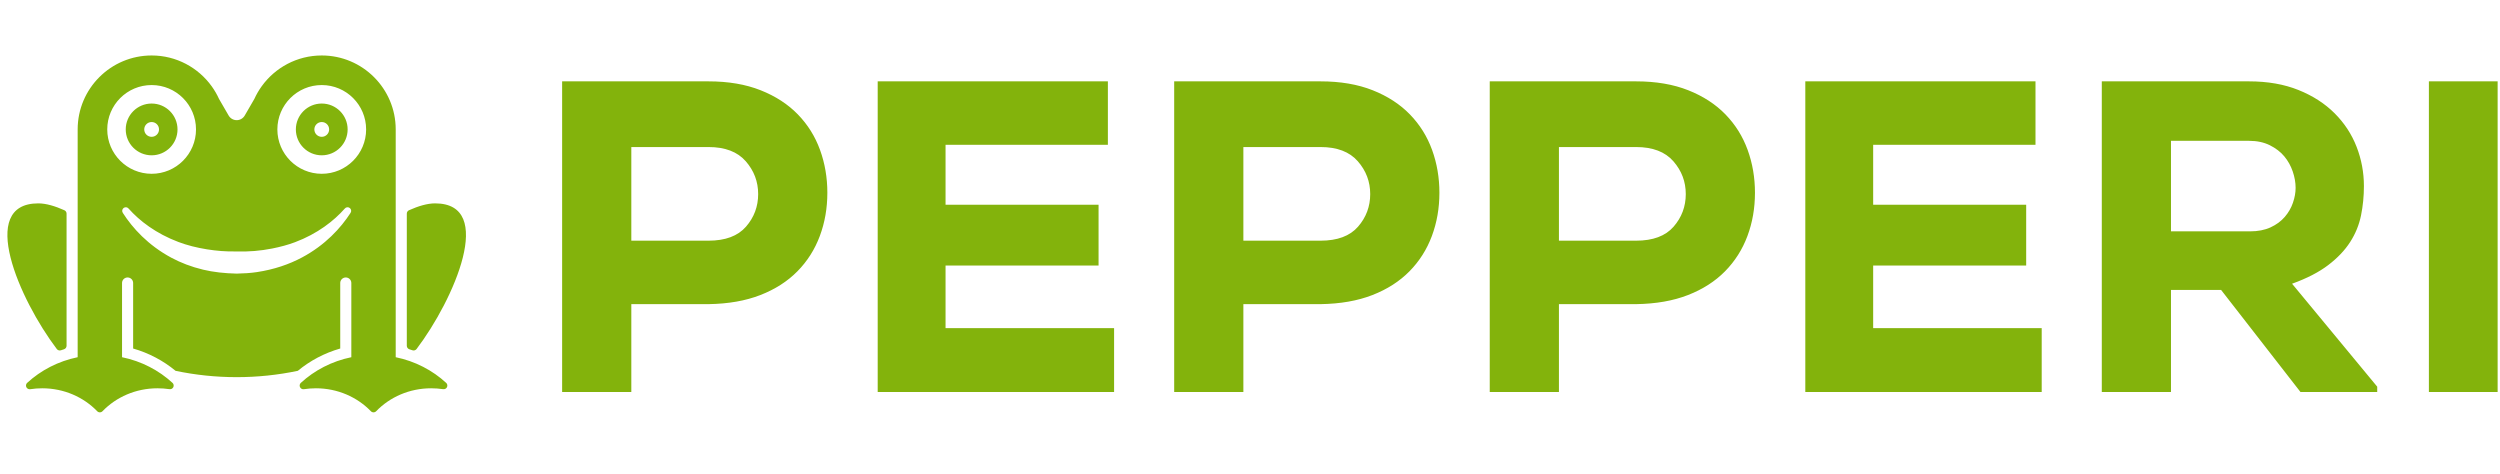
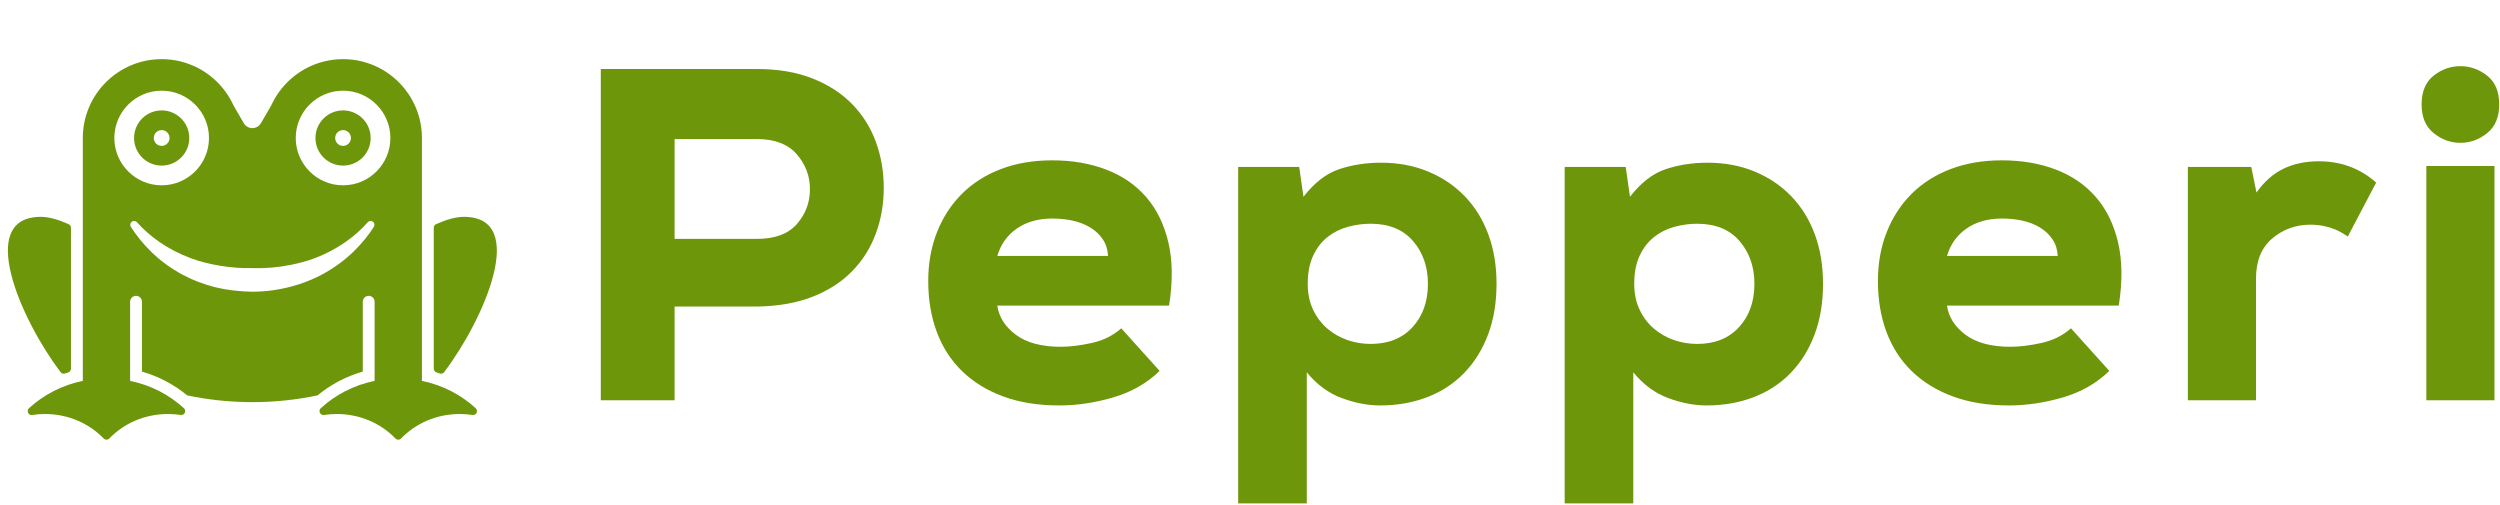
- <svg xmlns="http://www.w3.org/2000/svg" viewBox="0 0 1352 256">
-   <g fill="#83B30C" fill-rule="evenodd">
-     <path d="M66 193.177c10.503 2.156 19.915 7.08 27.334 13.922a1.974 1.974 0 0 1-1.68 3.364 45.03 45.03 0 0 0-6.493-.476c-11.764 0-22.354 4.777-29.71 12.386a1.991 1.991 0 0 1-2.901 0c-7.356-7.61-17.947-12.386-29.71-12.386-2.21 0-4.378.168-6.492.492a1.99 1.99 0 0 1-1.693-3.392c7.427-6.833 16.842-11.755 27.345-13.91V69.992C42 47.92 59.924 30 82 30c13.376 0 25.227 6.578 32.491 16.672a39.981 39.981 0 0 1 3.955 6.827l5.201 8.979a5.03 5.03 0 0 0 8.706 0l5.201-8.979a39.981 39.981 0 0 1 3.955-6.827C148.773 36.578 160.624 30 174 30c22.077 0 40 17.92 40 39.992v123.185c10.502 2.156 19.914 7.08 27.334 13.922a1.974 1.974 0 0 1-1.68 3.364 45.039 45.039 0 0 0-6.494-.476c-11.764 0-22.354 4.777-29.709 12.386a1.991 1.991 0 0 1-2.901 0c-7.356-7.61-17.947-12.386-29.71-12.386-2.21 0-4.378.168-6.491.492a1.99 1.99 0 0 1-1.694-3.392c7.427-6.833 16.842-11.755 27.345-13.91v-40.203a3.001 3.001 0 0 0-6 0v35.503c-8.576 2.456-16.368 6.618-22.94 12.061a160.453 160.453 0 0 1-33.06 3.425c-11.332 0-22.391-1.18-33.06-3.425-6.571-5.443-14.364-9.605-22.94-12.06v-35.504a3.001 3.001 0 0 0-6 0v40.203Zm16-99.19c13.246 0 24-10.752 24-23.995 0-13.244-10.754-23.995-24-23.995S58 56.748 58 69.992c0 13.243 10.754 23.994 24 23.994Zm0-37.992c7.732 0 14 6.266 14 13.997 0 7.73-6.268 13.997-14 13.997s-14-6.267-14-13.997c0-7.73 6.268-13.997 14-13.997Zm0 9.997a4 4 0 1 0 0 8 4 4 0 0 0 0-8Zm92 27.994c13.246 0 24-10.751 24-23.994 0-13.244-10.754-23.995-24-23.995s-24 10.751-24 23.995c0 13.243 10.754 23.994 24 23.994Zm0-37.991c7.732 0 14 6.266 14 13.997 0 7.73-6.268 13.997-14 13.997s-14-6.267-14-13.997c0-7.73 6.268-13.997 14-13.997Zm0 9.997a4 4 0 1 0 0 8 4 4 0 0 0 0-8ZM66.443 115.16c5.218 8.164 13.61 17.445 26.24 24.22 5.036 2.703 10.746 4.917 17.155 6.455 5.53 1.327 11.594 1.986 18.162 2.138 3.822-.078 7.473-.299 10.938-.821 9.386-1.416 17.47-4.234 24.328-7.886 12.632-6.728 21.05-15.972 26.291-24.106a1.953 1.953 0 0 0-3.114-2.355c-5.832 6.611-14.723 13.609-26.931 18.19-3.796 1.425-7.91 2.531-12.366 3.413A84.26 84.26 0 0 1 128 135.98c-5.75.134-11.054-.34-15.972-1.124-5.678-.905-10.82-2.221-15.487-3.975-12.202-4.584-21.13-11.487-26.984-18.075a1.953 1.953 0 0 0-3.114 2.355Zm-33.486 74.27a2 2 0 0 1-2.237-.678c-20.289-26.808-43.049-78.769-10.011-78.769 4.184 0 9.047 1.453 14.108 3.713a1.998 1.998 0 0 1 1.181 1.823c.002 8.94.002 61.88.002 71.47a2 2 0 0 1-1.408 1.909c-.548.17-1.093.348-1.635.533Zm190.085 0a62.372 62.372 0 0 0-1.634-.532 1.998 1.998 0 0 1-1.408-1.91c0-9.589 0-62.53.002-71.47 0-.787.462-1.5 1.18-1.822 5.062-2.26 9.926-3.713 14.11-3.713 33.036 0 10.276 51.96-10.012 78.77a2 2 0 0 1-2.238.678ZM341.417 130.16h41.735c9.114 0 15.87-2.52 20.267-7.56 4.398-5.04 6.596-10.92 6.596-17.64 0-6.72-2.238-12.64-6.716-17.76-4.477-5.12-11.193-7.68-20.147-7.68h-41.735v50.64Zm0 34.32V212H304V44h79.152c10.713 0 20.107 1.6 28.182 4.8 8.075 3.2 14.791 7.56 20.148 13.08 5.357 5.52 9.354 11.92 11.993 19.2 2.638 7.28 3.957 15 3.957 23.16 0 8.32-1.359 16.12-4.077 23.4-2.718 7.28-6.756 13.64-12.113 19.08-5.356 5.44-12.032 9.72-20.028 12.84-7.995 3.12-17.349 4.76-28.062 4.92h-41.735ZM602.497 212H474.657V44H599.14v34.32h-87.787v32.4h82.75v32.88h-82.75v33.84h91.145V212Zm69.918-81.84h41.734c9.115 0 15.87-2.52 20.268-7.56 4.397-5.04 6.596-10.92 6.596-17.64 0-6.72-2.239-12.64-6.716-17.76-4.477-5.12-11.193-7.68-20.148-7.68h-41.734v50.64Zm0 34.32V212h-37.417V44h79.151c10.714 0 20.108 1.6 28.183 4.8 8.075 3.2 14.791 7.56 20.148 13.08 5.357 5.52 9.354 11.92 11.993 19.2 2.638 7.28 3.957 15 3.957 23.16 0 8.32-1.36 16.12-4.077 23.4-2.719 7.28-6.756 13.64-12.113 19.08-5.357 5.44-12.033 9.72-20.028 12.84-7.995 3.12-17.35 4.76-28.063 4.92h-41.734Zm170.656-34.32h41.734c9.115 0 15.87-2.52 20.268-7.56 4.397-5.04 6.596-10.92 6.596-17.64 0-6.72-2.239-12.64-6.716-17.76-4.477-5.12-11.193-7.68-20.148-7.68h-41.734v50.64Zm0 34.32V212h-37.418V44h79.152c10.714 0 20.108 1.6 28.183 4.8 8.075 3.2 14.79 7.56 20.148 13.08 5.356 5.52 9.354 11.92 11.992 19.2 2.639 7.28 3.958 15 3.958 23.16 0 8.32-1.36 16.12-4.078 23.4-2.718 7.28-6.756 13.64-12.112 19.08-5.357 5.44-12.033 9.72-20.028 12.84-7.995 3.12-17.35 4.76-28.063 4.92h-41.734ZM1104.15 212H976.31V44h124.484v34.32h-87.786v32.4h82.75v32.88h-82.75v33.84h91.144V212Zm181.45 0h-41.495l-42.934-55.2h-27.104V212h-37.417V44h79.632c10.073 0 18.988 1.56 26.743 4.68 7.755 3.12 14.271 7.32 19.548 12.6 5.277 5.28 9.235 11.32 11.873 18.12 2.638 6.8 3.958 13.88 3.958 21.24 0 5.44-.52 10.72-1.56 15.84-1.039 5.12-2.998 9.92-5.876 14.4s-6.836 8.64-11.873 12.48c-5.037 3.84-11.553 7.2-19.548 10.08l46.052 55.68V212ZM1174.067 76.16v48.96h42.694c4.318 0 8.035-.72 11.153-2.16 3.119-1.44 5.677-3.32 7.676-5.64 1.999-2.32 3.478-4.88 4.437-7.68.96-2.8 1.44-5.48 1.44-8.04 0-2.88-.52-5.84-1.56-8.88-1.04-3.04-2.558-5.76-4.557-8.16-1.999-2.4-4.597-4.4-7.795-6-3.198-1.6-6.956-2.4-11.273-2.4h-42.215ZM1313.543 212V44h37.177v168h-37.177Z" />
+ <svg xmlns="http://www.w3.org/2000/svg" viewBox="0 0 1268 256">
+   <g fill="#6E960A" fill-rule="evenodd">
+     <path d="M66 193.177c10.503 2.156 19.915 7.08 27.334 13.922a1.974 1.974 0 0 1-1.68 3.364 45.03 45.03 0 0 0-6.493-.476c-11.764 0-22.354 4.777-29.71 12.386a1.991 1.991 0 0 1-2.901 0c-7.356-7.61-17.947-12.386-29.71-12.386-2.21 0-4.378.168-6.492.492a1.99 1.99 0 0 1-1.693-3.392c7.427-6.833 16.842-11.755 27.345-13.91V69.992C42 47.92 59.924 30 82 30c13.376 0 25.227 6.578 32.491 16.672a39.981 39.981 0 0 1 3.955 6.827l5.201 8.979a5.03 5.03 0 0 0 8.706 0l5.201-8.979a39.981 39.981 0 0 1 3.955-6.827C148.773 36.578 160.624 30 174 30c22.077 0 40 17.92 40 39.992v123.185c10.502 2.156 19.914 7.08 27.334 13.922a1.974 1.974 0 0 1-1.68 3.364 45.039 45.039 0 0 0-6.494-.476c-11.764 0-22.354 4.777-29.709 12.386a1.991 1.991 0 0 1-2.901 0c-7.356-7.61-17.947-12.386-29.71-12.386-2.21 0-4.378.168-6.491.492a1.99 1.99 0 0 1-1.694-3.392c7.427-6.833 16.842-11.755 27.345-13.91v-40.203a3.001 3.001 0 0 0-6 0v35.503c-8.576 2.456-16.368 6.618-22.94 12.061a160.453 160.453 0 0 1-33.06 3.425c-11.332 0-22.391-1.18-33.06-3.425-6.571-5.443-14.364-9.605-22.94-12.06v-35.504a3.001 3.001 0 0 0-6 0v40.203Zm16-99.19c13.246 0 24-10.752 24-23.995 0-13.244-10.754-23.995-24-23.995S58 56.748 58 69.992c0 13.243 10.754 23.994 24 23.994Zm0-37.992c7.732 0 14 6.266 14 13.997 0 7.73-6.268 13.997-14 13.997s-14-6.267-14-13.997c0-7.73 6.268-13.997 14-13.997Zm0 9.997a4 4 0 1 0 0 8 4 4 0 0 0 0-8Zm92 27.994c13.246 0 24-10.751 24-23.994 0-13.244-10.754-23.995-24-23.995s-24 10.751-24 23.995c0 13.243 10.754 23.994 24 23.994Zm0-37.991c7.732 0 14 6.266 14 13.997 0 7.73-6.268 13.997-14 13.997s-14-6.267-14-13.997c0-7.73 6.268-13.997 14-13.997Zm0 9.997a4 4 0 1 0 0 8 4 4 0 0 0 0-8ZM66.443 115.16c5.218 8.164 13.61 17.445 26.24 24.22 5.036 2.703 10.746 4.917 17.155 6.455 5.53 1.327 11.594 1.986 18.162 2.138 3.822-.078 7.473-.299 10.938-.821 9.386-1.416 17.47-4.234 24.328-7.886 12.632-6.728 21.05-15.972 26.291-24.106a1.953 1.953 0 0 0-3.114-2.355c-5.832 6.611-14.723 13.609-26.931 18.19-3.796 1.425-7.91 2.531-12.366 3.413A84.26 84.26 0 0 1 128 135.98c-5.75.134-11.054-.34-15.972-1.124-5.678-.905-10.82-2.221-15.487-3.975-12.202-4.584-21.13-11.487-26.984-18.075a1.953 1.953 0 0 0-3.114 2.355Zm-33.486 74.27a2 2 0 0 1-2.237-.678c-20.289-26.808-43.049-78.769-10.011-78.769 4.184 0 9.047 1.453 14.108 3.713a1.998 1.998 0 0 1 1.181 1.823c.002 8.94.002 61.88.002 71.47a2 2 0 0 1-1.408 1.909c-.548.17-1.093.348-1.635.533Zm190.085 0a62.372 62.372 0 0 0-1.634-.532 1.998 1.998 0 0 1-1.408-1.91c0-9.589 0-62.53.002-71.47 0-.787.462-1.5 1.18-1.822 5.062-2.26 9.926-3.713 14.11-3.713 33.036 0 10.276 51.96-10.012 78.77a2 2 0 0 1-2.238.678Z" />
+     <path fill-rule="nonzero" d="M342.16 121.16h41.76c9.12 0 15.88-2.52 20.28-7.56 4.4-5.04 6.6-10.92 6.6-17.64 0-6.72-2.24-12.64-6.72-17.76-4.48-5.12-11.2-7.68-20.16-7.68h-41.76v50.64Zm0 34.32V203h-37.44V35h79.2c10.72 0 20.12 1.6 28.2 4.8 8.08 3.2 14.8 7.56 20.16 13.08 5.36 5.52 9.36 11.92 12 19.2 2.64 7.28 3.96 15 3.96 23.16 0 8.32-1.36 16.12-4.08 23.4-2.72 7.28-6.76 13.64-12.12 19.08-5.36 5.44-12.04 9.72-20.04 12.84-8 3.12-17.36 4.76-28.08 4.92h-41.76Zm163.68-.48c.8 5.76 3.92 10.68 9.36 14.76 5.44 4.08 13.04 6.12 22.8 6.12 4.64 0 9.88-.64 15.72-1.92 5.84-1.28 10.84-3.76 15-7.44l19.44 21.6c-6.4 6.24-14.24 10.72-23.52 13.44-9.28 2.72-18.4 4.08-27.36 4.08-10.72 0-20.2-1.52-28.44-4.56-8.24-3.04-15.2-7.32-20.88-12.84s-9.96-12.16-12.84-19.92c-2.88-7.76-4.32-16.36-4.32-25.8 0-8.96 1.48-17.2 4.44-24.72 2.96-7.52 7.16-14 12.6-19.44 5.44-5.44 12.04-9.64 19.8-12.6 7.76-2.96 16.44-4.44 26.04-4.44 10.08 0 19.2 1.56 27.36 4.68 8.16 3.12 14.92 7.76 20.28 13.92 5.36 6.16 9.12 13.84 11.28 23.04s2.28 19.88.36 32.04h-87.12ZM562 129.8c-.16-3.2-1.04-6-2.64-8.4-1.6-2.4-3.72-4.4-6.36-6-2.64-1.6-5.6-2.76-8.88-3.48-3.28-.72-6.76-1.08-10.44-1.08-7.04 0-13 1.68-17.88 5.04-4.88 3.36-8.2 8-9.96 13.92H562Zm133.2 44.64c8.96 0 16.04-2.84 21.24-8.52 5.2-5.68 7.8-13 7.8-21.96 0-8.64-2.52-15.88-7.56-21.72-5.04-5.84-12.2-8.76-21.48-8.76-3.84 0-7.68.52-11.52 1.56s-7.28 2.76-10.32 5.16c-3.04 2.4-5.48 5.56-7.32 9.48-1.84 3.92-2.76 8.68-2.76 14.28 0 4.96.92 9.36 2.76 13.2 1.84 3.84 4.28 7.04 7.32 9.6a31.42 31.42 0 0 0 10.2 5.76c3.76 1.28 7.64 1.92 11.64 1.92ZM628 255.32V84.68h30.96l2.16 15.12c5.6-7.2 11.68-11.88 18.24-14.04 6.56-2.16 13.6-3.24 21.12-3.24 8.64 0 16.56 1.48 23.76 4.44 7.2 2.96 13.4 7.12 18.6 12.48 5.2 5.36 9.2 11.8 12 19.32 2.8 7.52 4.2 15.92 4.2 25.2 0 9.6-1.44 18.2-4.32 25.8-2.88 7.6-6.92 14.08-12.12 19.44-5.2 5.36-11.44 9.44-18.72 12.24-7.28 2.8-15.24 4.2-23.88 4.2-6.24 0-12.72-1.24-19.44-3.72-6.72-2.48-12.64-6.84-17.76-13.08v66.48H628Zm232.8-80.88c8.96 0 16.04-2.84 21.24-8.52 5.2-5.68 7.8-13 7.8-21.96 0-8.64-2.52-15.88-7.56-21.72-5.04-5.84-12.2-8.76-21.48-8.76-3.84 0-7.68.52-11.52 1.56s-7.28 2.76-10.32 5.16c-3.04 2.4-5.48 5.56-7.32 9.48-1.84 3.92-2.76 8.68-2.76 14.28 0 4.96.92 9.36 2.76 13.2 1.84 3.84 4.28 7.04 7.32 9.6a31.42 31.42 0 0 0 10.2 5.76c3.76 1.28 7.64 1.92 11.64 1.92Zm-67.2 80.88V84.68h30.96l2.16 15.12c5.6-7.2 11.68-11.88 18.24-14.04 6.56-2.16 13.6-3.24 21.12-3.24 8.64 0 16.56 1.48 23.76 4.44 7.2 2.96 13.4 7.12 18.6 12.48 5.2 5.36 9.2 11.8 12 19.32 2.8 7.52 4.2 15.92 4.2 25.2 0 9.6-1.44 18.2-4.32 25.8-2.88 7.6-6.92 14.08-12.12 19.44-5.2 5.36-11.44 9.44-18.72 12.24-7.28 2.8-15.24 4.2-23.88 4.2-6.24 0-12.72-1.24-19.44-3.72-6.72-2.48-12.64-6.84-17.76-13.08v66.48h-34.8ZM987.52 155c.8 5.76 3.92 10.68 9.36 14.76 5.44 4.08 13.04 6.12 22.8 6.12 4.64 0 9.88-.64 15.72-1.92 5.84-1.28 10.84-3.76 15-7.44l19.44 21.6c-6.4 6.24-14.24 10.72-23.52 13.44-9.28 2.72-18.4 4.08-27.36 4.08-10.72 0-20.2-1.52-28.44-4.56-8.24-3.04-15.2-7.32-20.88-12.84s-9.96-12.16-12.84-19.92c-2.88-7.76-4.32-16.36-4.32-25.8 0-8.96 1.48-17.2 4.44-24.72 2.96-7.52 7.16-14 12.6-19.44 5.44-5.44 12.04-9.64 19.8-12.6 7.76-2.96 16.44-4.44 26.04-4.44 10.08 0 19.2 1.56 27.36 4.68 8.16 3.12 14.92 7.76 20.28 13.92 5.36 6.16 9.12 13.84 11.28 23.04s2.28 19.88.36 32.04h-87.12Zm56.16-25.2c-.16-3.2-1.04-6-2.64-8.4-1.6-2.4-3.72-4.4-6.36-6-2.64-1.6-5.6-2.76-8.88-3.48-3.28-.72-6.76-1.08-10.44-1.08-7.04 0-13 1.68-17.88 5.04-4.88 3.36-8.2 8-9.96 13.92h56.16Zm98.16-45.12 2.64 12.96c4-5.6 8.6-9.64 13.8-12.12 5.2-2.48 11.16-3.72 17.88-3.72 11.2 0 20.88 3.6 29.04 10.8l-14.4 27.36c-5.6-4-11.92-6-18.96-6-7.36 0-13.8 2.32-19.32 6.96-5.52 4.64-8.28 11.44-8.28 20.4V203h-34.56V84.68h32.16Zm123.36-.48V203h-34.56V84.2h34.56ZM1228.24 53c0 6.4 2.04 11.24 6.12 14.52 4.08 3.28 8.6 4.92 13.56 4.92 4.96 0 9.48-1.64 13.56-4.92 4.08-3.28 6.12-8.12 6.12-14.52 0-6.56-2.04-11.44-6.12-14.64-4.08-3.2-8.6-4.8-13.56-4.8-4.96 0-9.48 1.6-13.56 4.8-4.08 3.2-6.12 8.08-6.12 14.64Z" />
  </g>
</svg>
